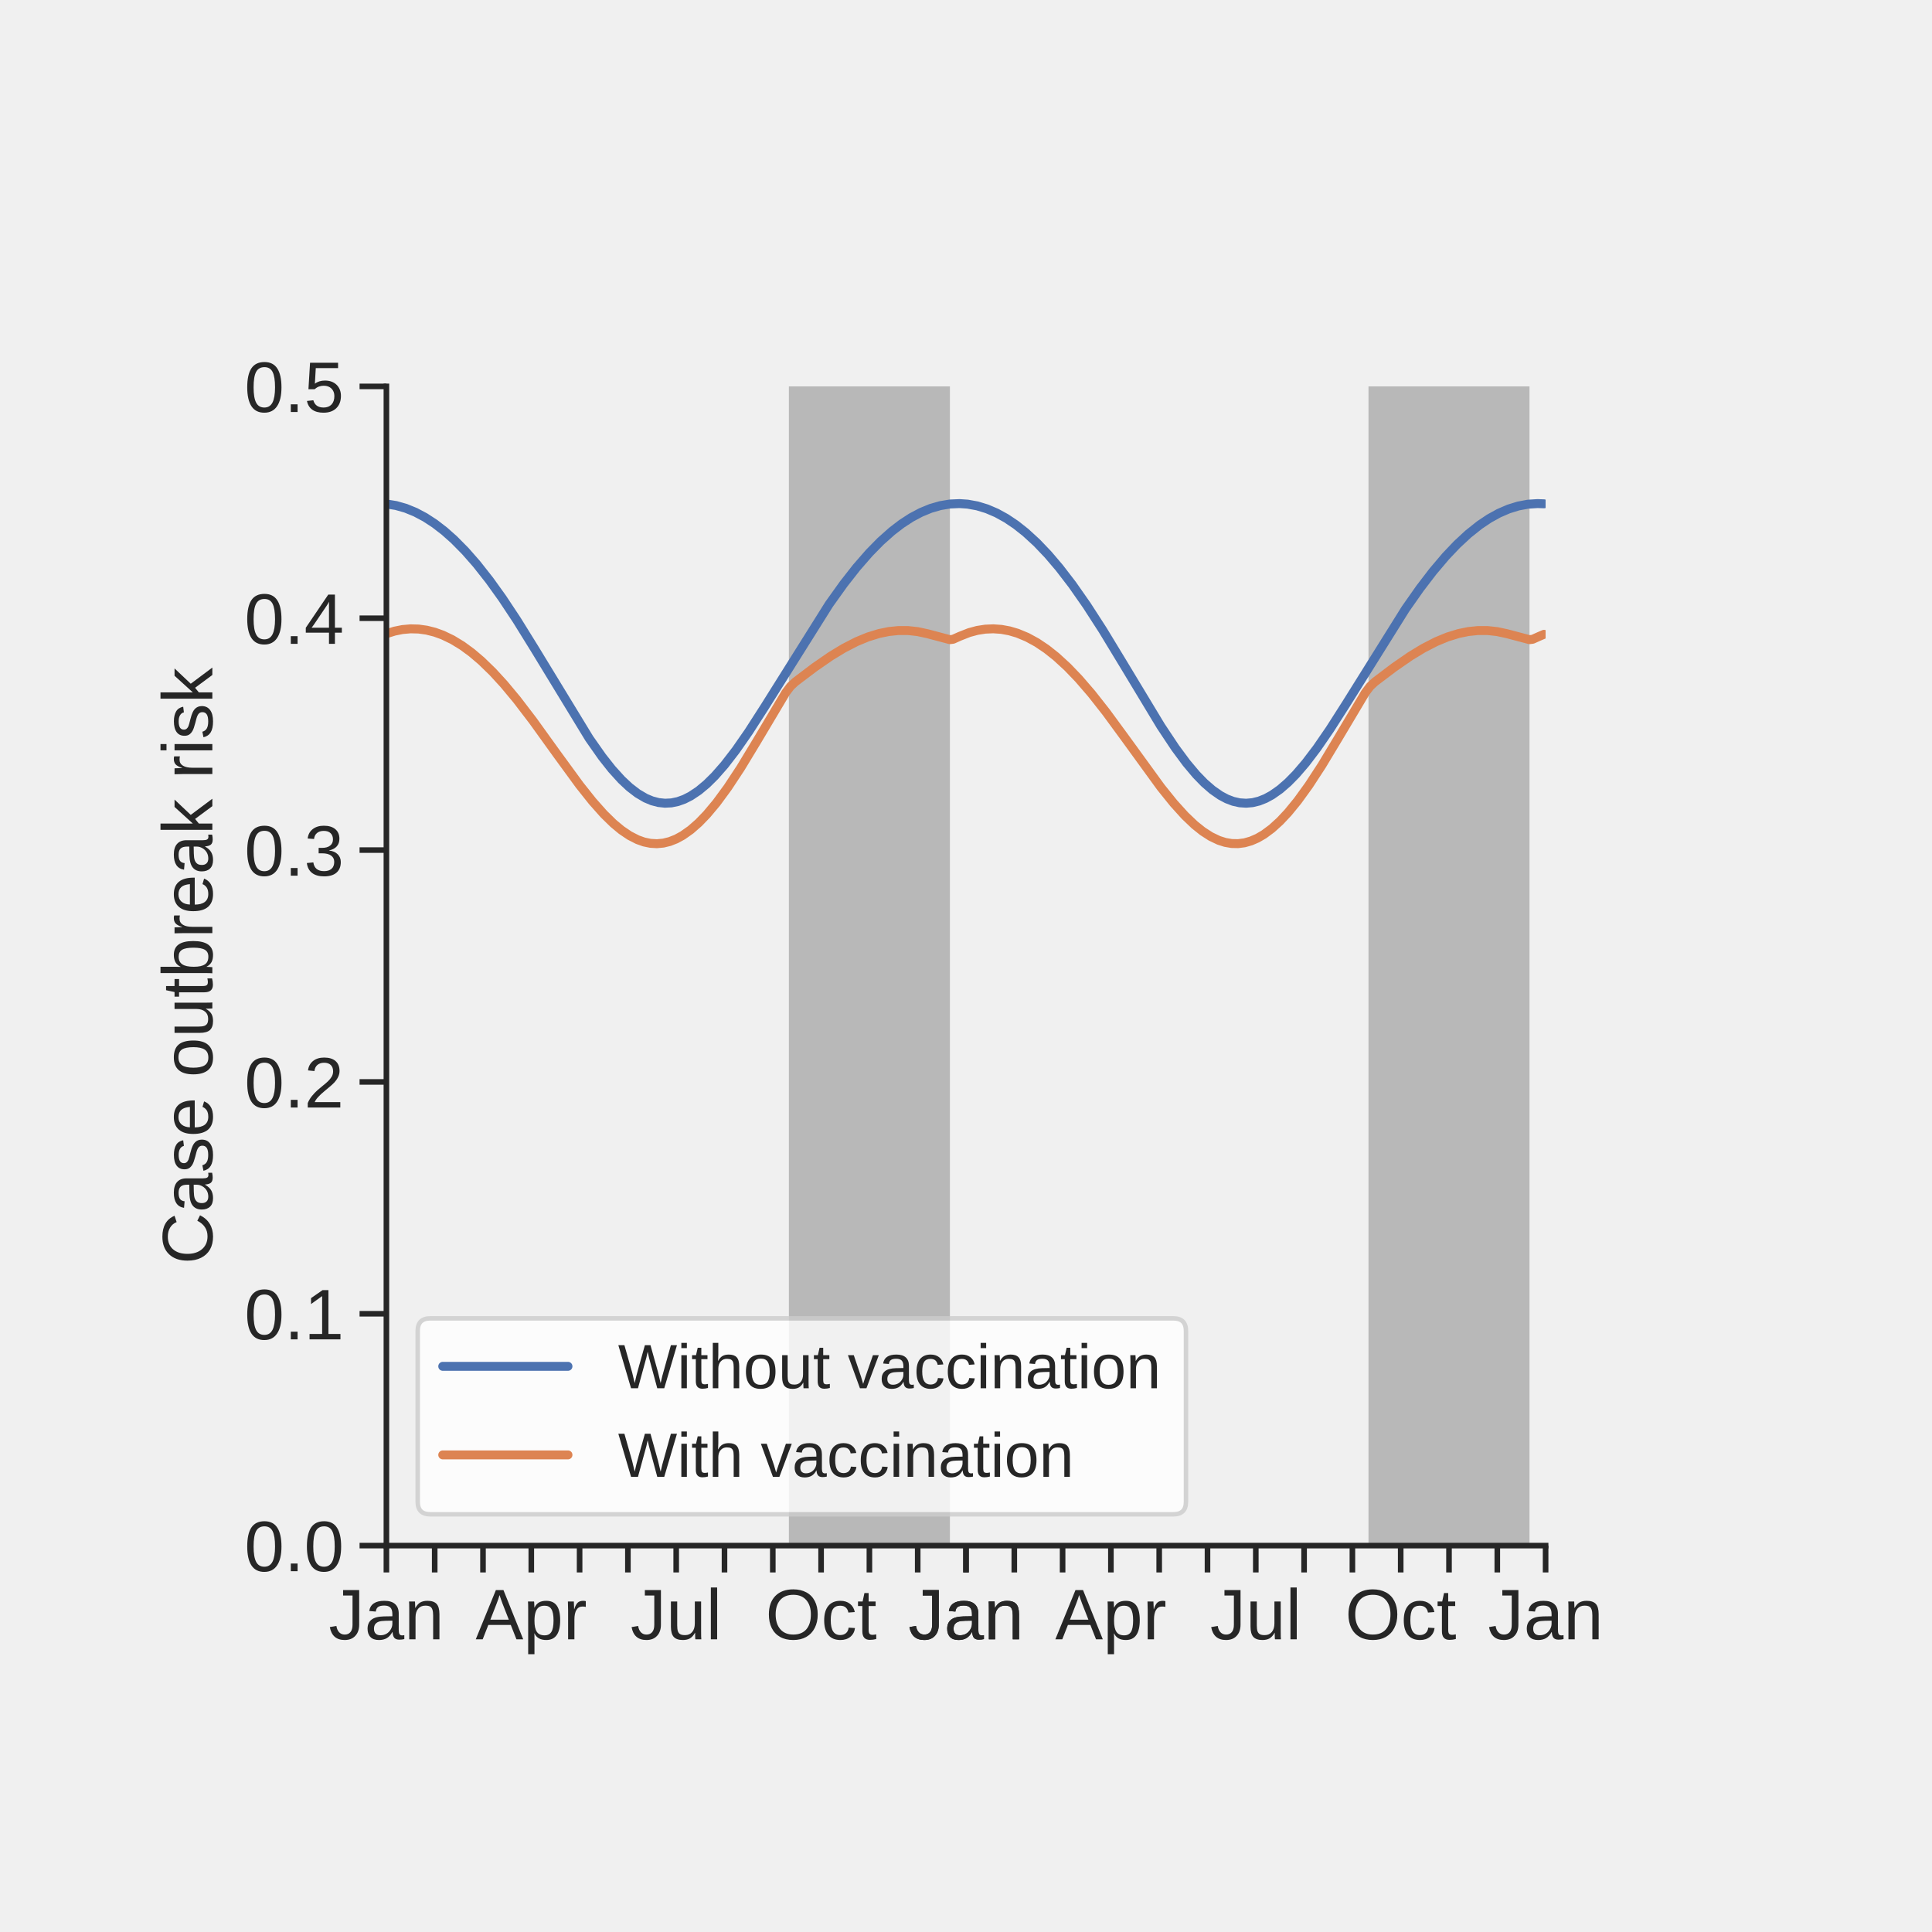
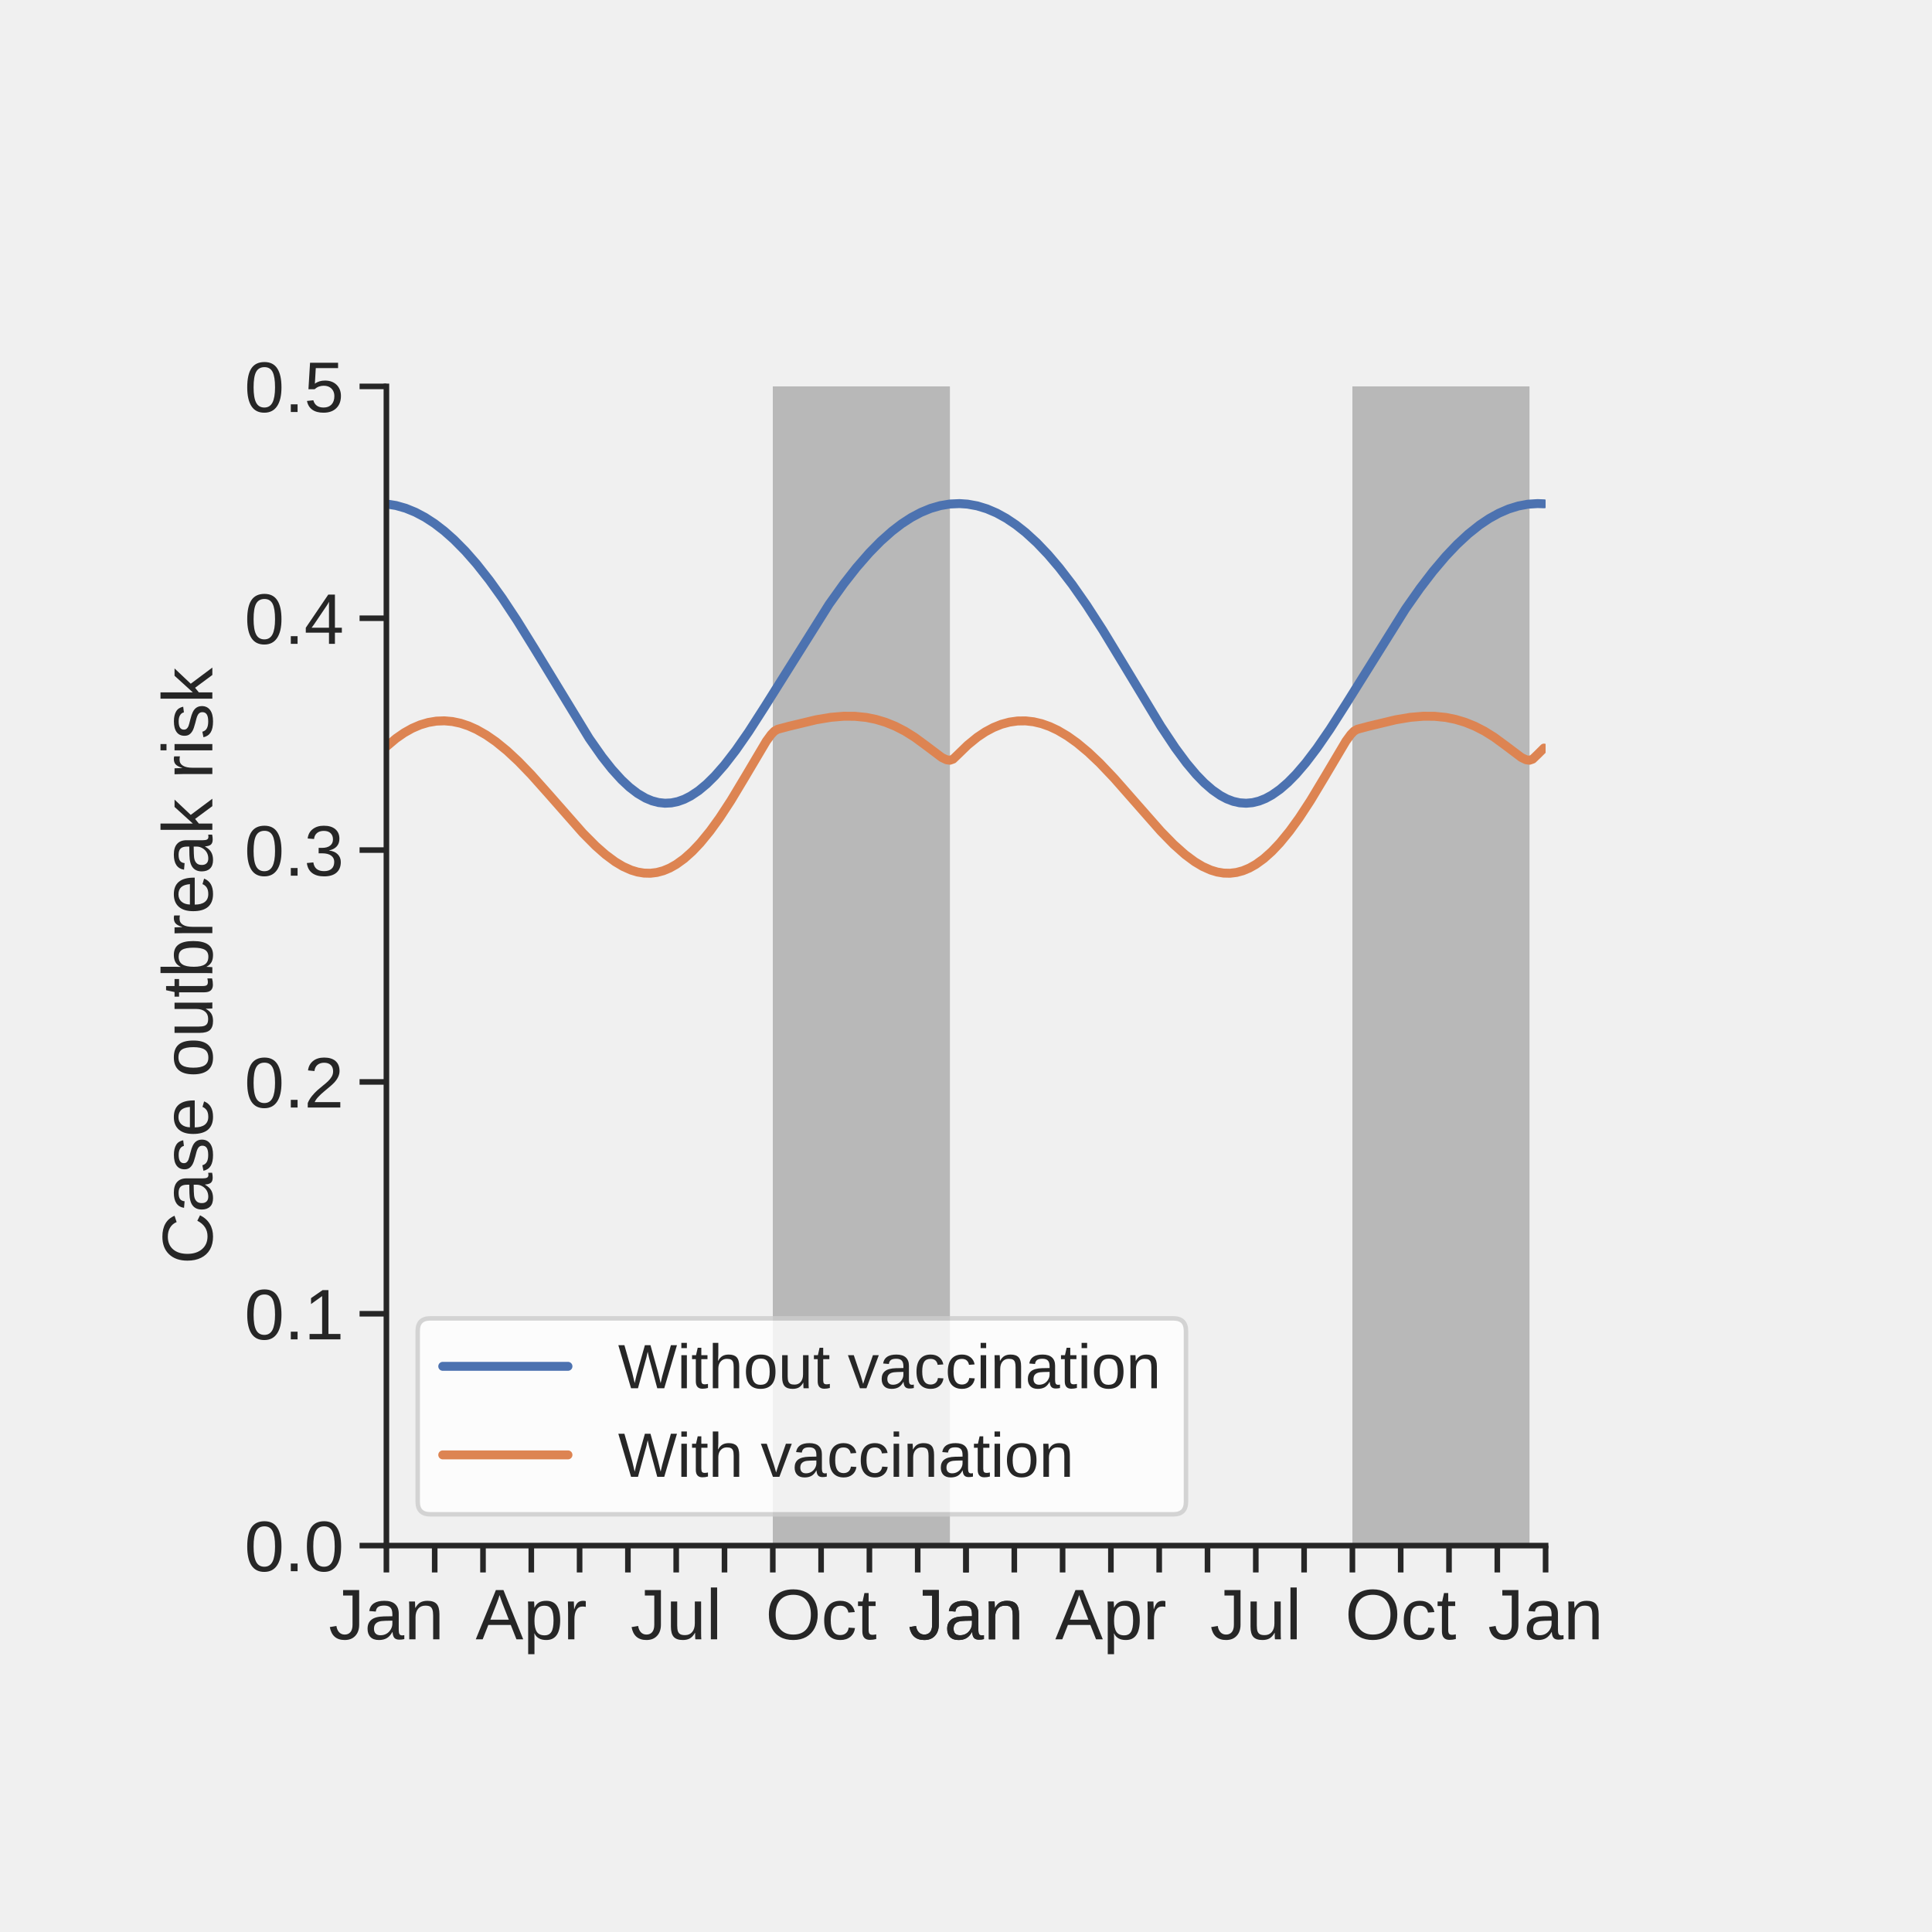
<svg xmlns="http://www.w3.org/2000/svg" xmlns:xlink="http://www.w3.org/1999/xlink" width="432pt" height="432pt" viewBox="0 0 432 432" version="1.1">
  <defs>
    <style type="text/css">*{stroke-linejoin: round; stroke-linecap: butt}</style>
  </defs>
  <g id="figure_1">
    <g id="patch_1">
      <path d="M 0 432  L 432 432  L 432 0  L 0 0  L 0 432  z " style="fill: none" />
    </g>
    <g id="axes_1">
      <g id="patch_2">
        <path d="M 86.4 345.6  L 345.6 345.6  L 345.6 86.4  L 86.4 86.4  L 86.4 345.6  z " style="fill: none" />
      </g>
      <g id="matplotlib.axis_1">
        <g id="xtick_1">
          <g id="line2d_1">
            <defs>
-               <path id="me47739b5cd" d="M 0 0  L 0 6  " style="stroke: #262626; stroke-width: 1.25" />
+               <path id="m8ebf2ae39f" d="M 0 0  L 0 6  " style="stroke: #262626; stroke-width: 1.25" />
            </defs>
            <g>
-               <use xlink:href="#me47739b5cd" x="86.4" y="345.6" style="fill: #262626; stroke: #262626; stroke-width: 1.25" />
+               <use xlink:href="#m8ebf2ae39f" x="86.4" y="345.6" style="fill: #262626; stroke: #262626; stroke-width: 1.25" />
            </g>
          </g>
          <g id="text_1">
            <text style="fill: #262626; font: 16px 'Arial', 'DejaVu Sans', 'Liberation Sans', 'Bitstream Vera Sans', sans-serif; text-anchor: middle" x="86.4" y="366.553" transform="rotate(-0 86.4 366.5525)">Jan</text>
          </g>
        </g>
        <g id="xtick_2">
          <g id="line2d_2">
            <g>
-               <use xlink:href="#me47739b5cd" x="97.2" y="345.6" style="fill: #262626; stroke: #262626; stroke-width: 1.25" />
+               <use xlink:href="#m8ebf2ae39f" x="97.2" y="345.6" style="fill: #262626; stroke: #262626; stroke-width: 1.25" />
            </g>
          </g>
        </g>
        <g id="xtick_3">
          <g id="line2d_3">
            <g>
-               <use xlink:href="#me47739b5cd" x="108" y="345.6" style="fill: #262626; stroke: #262626; stroke-width: 1.25" />
+               <use xlink:href="#m8ebf2ae39f" x="108" y="345.6" style="fill: #262626; stroke: #262626; stroke-width: 1.25" />
            </g>
          </g>
        </g>
        <g id="xtick_4">
          <g id="line2d_4">
            <g>
-               <use xlink:href="#me47739b5cd" x="118.8" y="345.6" style="fill: #262626; stroke: #262626; stroke-width: 1.25" />
+               <use xlink:href="#m8ebf2ae39f" x="118.8" y="345.6" style="fill: #262626; stroke: #262626; stroke-width: 1.25" />
            </g>
          </g>
          <g id="text_2">
            <text style="fill: #262626; font: 16px 'Arial', 'DejaVu Sans', 'Liberation Sans', 'Bitstream Vera Sans', sans-serif; text-anchor: middle" x="118.8" y="366.553" transform="rotate(-0 118.8 366.5525)">Apr</text>
          </g>
        </g>
        <g id="xtick_5">
          <g id="line2d_5">
            <g>
-               <use xlink:href="#me47739b5cd" x="129.6" y="345.6" style="fill: #262626; stroke: #262626; stroke-width: 1.25" />
+               <use xlink:href="#m8ebf2ae39f" x="129.6" y="345.6" style="fill: #262626; stroke: #262626; stroke-width: 1.25" />
            </g>
          </g>
        </g>
        <g id="xtick_6">
          <g id="line2d_6">
            <g>
-               <use xlink:href="#me47739b5cd" x="140.4" y="345.6" style="fill: #262626; stroke: #262626; stroke-width: 1.25" />
+               <use xlink:href="#m8ebf2ae39f" x="140.4" y="345.6" style="fill: #262626; stroke: #262626; stroke-width: 1.25" />
            </g>
          </g>
        </g>
        <g id="xtick_7">
          <g id="line2d_7">
            <g>
-               <use xlink:href="#me47739b5cd" x="151.2" y="345.6" style="fill: #262626; stroke: #262626; stroke-width: 1.25" />
+               <use xlink:href="#m8ebf2ae39f" x="151.2" y="345.6" style="fill: #262626; stroke: #262626; stroke-width: 1.25" />
            </g>
          </g>
          <g id="text_3">
            <text style="fill: #262626; font: 16px 'Arial', 'DejaVu Sans', 'Liberation Sans', 'Bitstream Vera Sans', sans-serif; text-anchor: middle" x="151.2" y="366.553" transform="rotate(-0 151.2 366.5525)">Jul</text>
          </g>
        </g>
        <g id="xtick_8">
          <g id="line2d_8">
            <g>
-               <use xlink:href="#me47739b5cd" x="162" y="345.6" style="fill: #262626; stroke: #262626; stroke-width: 1.25" />
+               <use xlink:href="#m8ebf2ae39f" x="162" y="345.6" style="fill: #262626; stroke: #262626; stroke-width: 1.25" />
            </g>
          </g>
        </g>
        <g id="xtick_9">
          <g id="line2d_9">
            <g>
-               <use xlink:href="#me47739b5cd" x="172.8" y="345.6" style="fill: #262626; stroke: #262626; stroke-width: 1.25" />
+               <use xlink:href="#m8ebf2ae39f" x="172.8" y="345.6" style="fill: #262626; stroke: #262626; stroke-width: 1.25" />
            </g>
          </g>
        </g>
        <g id="xtick_10">
          <g id="line2d_10">
            <g>
-               <use xlink:href="#me47739b5cd" x="183.6" y="345.6" style="fill: #262626; stroke: #262626; stroke-width: 1.25" />
+               <use xlink:href="#m8ebf2ae39f" x="183.6" y="345.6" style="fill: #262626; stroke: #262626; stroke-width: 1.25" />
            </g>
          </g>
          <g id="text_4">
            <text style="fill: #262626; font: 16px 'Arial', 'DejaVu Sans', 'Liberation Sans', 'Bitstream Vera Sans', sans-serif; text-anchor: middle" x="183.6" y="366.553" transform="rotate(-0 183.6 366.5525)">Oct</text>
          </g>
        </g>
        <g id="xtick_11">
          <g id="line2d_11">
            <g>
-               <use xlink:href="#me47739b5cd" x="194.4" y="345.6" style="fill: #262626; stroke: #262626; stroke-width: 1.25" />
+               <use xlink:href="#m8ebf2ae39f" x="194.4" y="345.6" style="fill: #262626; stroke: #262626; stroke-width: 1.25" />
            </g>
          </g>
        </g>
        <g id="xtick_12">
          <g id="line2d_12">
            <g>
-               <use xlink:href="#me47739b5cd" x="205.2" y="345.6" style="fill: #262626; stroke: #262626; stroke-width: 1.25" />
+               <use xlink:href="#m8ebf2ae39f" x="205.2" y="345.6" style="fill: #262626; stroke: #262626; stroke-width: 1.25" />
            </g>
          </g>
        </g>
        <g id="xtick_13">
          <g id="line2d_13">
            <g>
-               <use xlink:href="#me47739b5cd" x="216" y="345.6" style="fill: #262626; stroke: #262626; stroke-width: 1.25" />
+               <use xlink:href="#m8ebf2ae39f" x="216" y="345.6" style="fill: #262626; stroke: #262626; stroke-width: 1.25" />
            </g>
          </g>
          <g id="text_5">
            <text style="fill: #262626; font: 16px 'Arial', 'DejaVu Sans', 'Liberation Sans', 'Bitstream Vera Sans', sans-serif; text-anchor: middle" x="216" y="366.553" transform="rotate(-0 216 366.5525)">Jan</text>
          </g>
        </g>
        <g id="xtick_14">
          <g id="line2d_14">
            <g>
-               <use xlink:href="#me47739b5cd" x="216" y="345.6" style="fill: #262626; stroke: #262626; stroke-width: 1.25" />
+               <use xlink:href="#m8ebf2ae39f" x="216" y="345.6" style="fill: #262626; stroke: #262626; stroke-width: 1.25" />
            </g>
          </g>
          <g id="text_6">
            <text style="fill: #262626; font: 16px 'Arial', 'DejaVu Sans', 'Liberation Sans', 'Bitstream Vera Sans', sans-serif; text-anchor: middle" x="216" y="366.553" transform="rotate(-0 216 366.5525)">Jan</text>
          </g>
        </g>
        <g id="xtick_15">
          <g id="line2d_15">
            <g>
-               <use xlink:href="#me47739b5cd" x="226.8" y="345.6" style="fill: #262626; stroke: #262626; stroke-width: 1.25" />
+               <use xlink:href="#m8ebf2ae39f" x="226.8" y="345.6" style="fill: #262626; stroke: #262626; stroke-width: 1.25" />
            </g>
          </g>
        </g>
        <g id="xtick_16">
          <g id="line2d_16">
            <g>
-               <use xlink:href="#me47739b5cd" x="237.6" y="345.6" style="fill: #262626; stroke: #262626; stroke-width: 1.25" />
+               <use xlink:href="#m8ebf2ae39f" x="237.6" y="345.6" style="fill: #262626; stroke: #262626; stroke-width: 1.25" />
            </g>
          </g>
        </g>
        <g id="xtick_17">
          <g id="line2d_17">
            <g>
-               <use xlink:href="#me47739b5cd" x="248.4" y="345.6" style="fill: #262626; stroke: #262626; stroke-width: 1.25" />
+               <use xlink:href="#m8ebf2ae39f" x="248.4" y="345.6" style="fill: #262626; stroke: #262626; stroke-width: 1.25" />
            </g>
          </g>
          <g id="text_7">
            <text style="fill: #262626; font: 16px 'Arial', 'DejaVu Sans', 'Liberation Sans', 'Bitstream Vera Sans', sans-serif; text-anchor: middle" x="248.4" y="366.553" transform="rotate(-0 248.4 366.5525)">Apr</text>
          </g>
        </g>
        <g id="xtick_18">
          <g id="line2d_18">
            <g>
-               <use xlink:href="#me47739b5cd" x="259.2" y="345.6" style="fill: #262626; stroke: #262626; stroke-width: 1.25" />
+               <use xlink:href="#m8ebf2ae39f" x="259.2" y="345.6" style="fill: #262626; stroke: #262626; stroke-width: 1.25" />
            </g>
          </g>
        </g>
        <g id="xtick_19">
          <g id="line2d_19">
            <g>
-               <use xlink:href="#me47739b5cd" x="270" y="345.6" style="fill: #262626; stroke: #262626; stroke-width: 1.25" />
+               <use xlink:href="#m8ebf2ae39f" x="270" y="345.6" style="fill: #262626; stroke: #262626; stroke-width: 1.25" />
            </g>
          </g>
        </g>
        <g id="xtick_20">
          <g id="line2d_20">
            <g>
-               <use xlink:href="#me47739b5cd" x="280.8" y="345.6" style="fill: #262626; stroke: #262626; stroke-width: 1.25" />
+               <use xlink:href="#m8ebf2ae39f" x="280.8" y="345.6" style="fill: #262626; stroke: #262626; stroke-width: 1.25" />
            </g>
          </g>
          <g id="text_8">
            <text style="fill: #262626; font: 16px 'Arial', 'DejaVu Sans', 'Liberation Sans', 'Bitstream Vera Sans', sans-serif; text-anchor: middle" x="280.8" y="366.553" transform="rotate(-0 280.8 366.5525)">Jul</text>
          </g>
        </g>
        <g id="xtick_21">
          <g id="line2d_21">
            <g>
-               <use xlink:href="#me47739b5cd" x="291.6" y="345.6" style="fill: #262626; stroke: #262626; stroke-width: 1.25" />
+               <use xlink:href="#m8ebf2ae39f" x="291.6" y="345.6" style="fill: #262626; stroke: #262626; stroke-width: 1.25" />
            </g>
          </g>
        </g>
        <g id="xtick_22">
          <g id="line2d_22">
            <g>
-               <use xlink:href="#me47739b5cd" x="302.4" y="345.6" style="fill: #262626; stroke: #262626; stroke-width: 1.25" />
+               <use xlink:href="#m8ebf2ae39f" x="302.4" y="345.6" style="fill: #262626; stroke: #262626; stroke-width: 1.25" />
            </g>
          </g>
        </g>
        <g id="xtick_23">
          <g id="line2d_23">
            <g>
-               <use xlink:href="#me47739b5cd" x="313.2" y="345.6" style="fill: #262626; stroke: #262626; stroke-width: 1.25" />
+               <use xlink:href="#m8ebf2ae39f" x="313.2" y="345.6" style="fill: #262626; stroke: #262626; stroke-width: 1.25" />
            </g>
          </g>
          <g id="text_9">
            <text style="fill: #262626; font: 16px 'Arial', 'DejaVu Sans', 'Liberation Sans', 'Bitstream Vera Sans', sans-serif; text-anchor: middle" x="313.2" y="366.553" transform="rotate(-0 313.2 366.5525)">Oct</text>
          </g>
        </g>
        <g id="xtick_24">
          <g id="line2d_24">
            <g>
-               <use xlink:href="#me47739b5cd" x="324" y="345.6" style="fill: #262626; stroke: #262626; stroke-width: 1.25" />
+               <use xlink:href="#m8ebf2ae39f" x="324" y="345.6" style="fill: #262626; stroke: #262626; stroke-width: 1.25" />
            </g>
          </g>
        </g>
        <g id="xtick_25">
          <g id="line2d_25">
            <g>
-               <use xlink:href="#me47739b5cd" x="334.8" y="345.6" style="fill: #262626; stroke: #262626; stroke-width: 1.25" />
+               <use xlink:href="#m8ebf2ae39f" x="334.8" y="345.6" style="fill: #262626; stroke: #262626; stroke-width: 1.25" />
            </g>
          </g>
        </g>
        <g id="xtick_26">
          <g id="line2d_26">
            <g>
-               <use xlink:href="#me47739b5cd" x="345.6" y="345.6" style="fill: #262626; stroke: #262626; stroke-width: 1.25" />
+               <use xlink:href="#m8ebf2ae39f" x="345.6" y="345.6" style="fill: #262626; stroke: #262626; stroke-width: 1.25" />
            </g>
          </g>
          <g id="text_10">
            <text style="fill: #262626; font: 16px 'Arial', 'DejaVu Sans', 'Liberation Sans', 'Bitstream Vera Sans', sans-serif; text-anchor: middle" x="345.6" y="366.553" transform="rotate(-0 345.6 366.5525)">Jan</text>
          </g>
        </g>
        <g id="text_11">
          <text style="fill: #262626; font: 16px 'Arial', 'DejaVu Sans', 'Liberation Sans', 'Bitstream Vera Sans', sans-serif; text-anchor: middle" x="216" y="385.185" transform="rotate(-0 216 385.185)"> </text>
        </g>
      </g>
      <g id="matplotlib.axis_2">
        <g id="ytick_1">
          <g id="line2d_27">
            <defs>
-               <path id="m5e9c9190c6" d="M 0 0  L -6 0  " style="stroke: #262626; stroke-width: 1.25" />
+               <path id="me0324f82ae" d="M 0 0  L -6 0  " style="stroke: #262626; stroke-width: 1.25" />
            </defs>
            <g>
-               <use xlink:href="#m5e9c9190c6" x="86.4" y="345.6" style="fill: #262626; stroke: #262626; stroke-width: 1.25" />
+               <use xlink:href="#me0324f82ae" x="86.4" y="345.6" style="fill: #262626; stroke: #262626; stroke-width: 1.25" />
            </g>
          </g>
          <g id="text_12">
            <text style="fill: #262626; font: 16px 'Arial', 'DejaVu Sans', 'Liberation Sans', 'Bitstream Vera Sans', sans-serif; text-anchor: end" x="76.9" y="351.326" transform="rotate(-0 76.9 351.3263)">0.0</text>
          </g>
        </g>
        <g id="ytick_2">
          <g id="line2d_28">
            <g>
-               <use xlink:href="#m5e9c9190c6" x="86.4" y="293.76" style="fill: #262626; stroke: #262626; stroke-width: 1.25" />
+               <use xlink:href="#me0324f82ae" x="86.4" y="293.76" style="fill: #262626; stroke: #262626; stroke-width: 1.25" />
            </g>
          </g>
          <g id="text_13">
            <text style="fill: #262626; font: 16px 'Arial', 'DejaVu Sans', 'Liberation Sans', 'Bitstream Vera Sans', sans-serif; text-anchor: end" x="76.9" y="299.486" transform="rotate(-0 76.9 299.4862)">0.1</text>
          </g>
        </g>
        <g id="ytick_3">
          <g id="line2d_29">
            <g>
-               <use xlink:href="#m5e9c9190c6" x="86.4" y="241.92" style="fill: #262626; stroke: #262626; stroke-width: 1.25" />
+               <use xlink:href="#me0324f82ae" x="86.4" y="241.92" style="fill: #262626; stroke: #262626; stroke-width: 1.25" />
            </g>
          </g>
          <g id="text_14">
            <text style="fill: #262626; font: 16px 'Arial', 'DejaVu Sans', 'Liberation Sans', 'Bitstream Vera Sans', sans-serif; text-anchor: end" x="76.9" y="247.646" transform="rotate(-0 76.9 247.6463)">0.2</text>
          </g>
        </g>
        <g id="ytick_4">
          <g id="line2d_30">
            <g>
-               <use xlink:href="#m5e9c9190c6" x="86.4" y="190.08" style="fill: #262626; stroke: #262626; stroke-width: 1.25" />
+               <use xlink:href="#me0324f82ae" x="86.4" y="190.08" style="fill: #262626; stroke: #262626; stroke-width: 1.25" />
            </g>
          </g>
          <g id="text_15">
            <text style="fill: #262626; font: 16px 'Arial', 'DejaVu Sans', 'Liberation Sans', 'Bitstream Vera Sans', sans-serif; text-anchor: end" x="76.9" y="195.806" transform="rotate(-0 76.9 195.8063)">0.3</text>
          </g>
        </g>
        <g id="ytick_5">
          <g id="line2d_31">
            <g>
-               <use xlink:href="#m5e9c9190c6" x="86.4" y="138.24" style="fill: #262626; stroke: #262626; stroke-width: 1.25" />
+               <use xlink:href="#me0324f82ae" x="86.4" y="138.24" style="fill: #262626; stroke: #262626; stroke-width: 1.25" />
            </g>
          </g>
          <g id="text_16">
            <text style="fill: #262626; font: 16px 'Arial', 'DejaVu Sans', 'Liberation Sans', 'Bitstream Vera Sans', sans-serif; text-anchor: end" x="76.9" y="143.966" transform="rotate(-0 76.9 143.9663)">0.4</text>
          </g>
        </g>
        <g id="ytick_6">
          <g id="line2d_32">
            <g>
-               <use xlink:href="#m5e9c9190c6" x="86.4" y="86.4" style="fill: #262626; stroke: #262626; stroke-width: 1.25" />
+               <use xlink:href="#me0324f82ae" x="86.4" y="86.4" style="fill: #262626; stroke: #262626; stroke-width: 1.25" />
            </g>
          </g>
          <g id="text_17">
            <text style="fill: #262626; font: 16px 'Arial', 'DejaVu Sans', 'Liberation Sans', 'Bitstream Vera Sans', sans-serif; text-anchor: end" x="76.9" y="92.126" transform="rotate(-0 76.9 92.12625)">0.5</text>
          </g>
        </g>
        <g id="text_18">
          <text style="fill: #262626; font: 16px 'Arial', 'DejaVu Sans', 'Liberation Sans', 'Bitstream Vera Sans', sans-serif; text-anchor: middle" x="47.48" y="216" transform="rotate(-90 47.48 216)">Case outbreak risk</text>
        </g>
      </g>
      <g id="PolyCollection_1">
        <defs>
-           <path id="m529c67238a" d="M 212.4 -86.4  L 176.4 -86.4  L 176.4 -345.6  L 212.4 -345.6  L 212.4 -345.6  L 212.4 -86.4  z " />
+           <path id="mb822ed7518" d="M 212.4 -86.4  L 172.8 -86.4  L 172.8 -345.6  L 212.4 -345.6  L 212.4 -345.6  L 212.4 -86.4  z " />
        </defs>
-         <g clip-path="url(#p5131454b35)">
-           <use xlink:href="#m529c67238a" x="0" y="432" style="fill: #808080; fill-opacity: 0.5" />
+         <g clip-path="url(#p428953d87d)">
+           <use xlink:href="#mb822ed7518" x="0" y="432" style="fill: #808080; fill-opacity: 0.5" />
        </g>
      </g>
      <g id="PolyCollection_2">
        <defs>
-           <path id="m78f6a66137" d="M 342 -86.4  L 306 -86.4  L 306 -345.6  L 342 -345.6  L 342 -345.6  L 342 -86.4  z " />
+           <path id="md5c0e80ac1" d="M 342 -86.4  L 302.4 -86.4  L 302.4 -345.6  L 342 -345.6  L 342 -345.6  L 342 -86.4  z " />
        </defs>
-         <g clip-path="url(#p5131454b35)">
-           <use xlink:href="#m78f6a66137" x="0" y="432" style="fill: #808080; fill-opacity: 0.5" />
+         <g clip-path="url(#p428953d87d)">
+           <use xlink:href="#md5c0e80ac1" x="0" y="432" style="fill: #808080; fill-opacity: 0.5" />
        </g>
      </g>
      <g id="line2d_33">
-         <path d="M 86.4 112.687  L 88.56 113.036  L 90.72 113.651  L 92.88 114.533  L 95.04 115.678  L 97.2 117.085  L 99.36 118.751  L 101.52 120.669  L 104.04 123.219  L 106.56 126.091  L 109.44 129.744  L 112.32 133.758  L 115.56 138.648  L 119.52 145.034  L 131.76 165.124  L 134.64 169.223  L 136.8 171.961  L 138.96 174.347  L 140.76 176.032  L 142.56 177.412  L 144.36 178.469  L 145.8 179.07  L 147.24 179.449  L 148.68 179.602  L 150.12 179.529  L 151.56 179.232  L 153 178.715  L 154.44 177.985  L 156.24 176.784  L 158.04 175.282  L 159.84 173.502  L 162 171.039  L 164.52 167.775  L 167.4 163.636  L 171 158.032  L 185.4 135.1  L 188.64 130.572  L 191.52 126.897  L 194.4 123.593  L 196.92 121.029  L 199.44 118.787  L 201.6 117.13  L 203.76 115.725  L 205.92 114.577  L 208.08 113.687  L 210.24 113.061  L 212.4 112.699  L 214.56 112.603  L 216.36 112.727  L 218.52 113.12  L 220.68 113.78  L 222.84 114.705  L 225 115.895  L 227.16 117.345  L 229.32 119.053  L 231.84 121.364  L 234.36 124.007  L 236.88 126.968  L 239.76 130.715  L 243 135.348  L 246.6 140.926  L 251.28 148.64  L 259.56 162.357  L 262.8 167.231  L 265.32 170.633  L 267.48 173.201  L 269.28 175.056  L 271.08 176.621  L 272.88 177.875  L 274.32 178.64  L 275.76 179.186  L 277.2 179.508  L 278.64 179.605  L 280.08 179.476  L 281.52 179.124  L 282.96 178.553  L 284.4 177.77  L 286.2 176.507  L 288 174.947  L 289.8 173.115  L 291.96 170.596  L 294.48 167.279  L 297.36 163.093  L 300.96 157.454  L 314.28 136.156  L 317.52 131.544  L 320.4 127.783  L 323.28 124.382  L 325.8 121.729  L 328.32 119.394  L 330.84 117.389  L 333 115.942  L 335.16 114.75  L 337.32 113.817  L 339.48 113.147  L 341.64 112.741  L 343.8 112.601  L 345.24 112.655  L 345.24 112.655  " clip-path="url(#p5131454b35)" style="fill: none; stroke: #4c72b0; stroke-width: 2; stroke-linecap: round" />
+         <path d="M 86.4 112.687  L 88.56 113.036  L 90.72 113.651  L 92.88 114.533  L 95.04 115.678  L 97.2 117.085  L 99.36 118.751  L 101.52 120.669  L 104.04 123.219  L 106.56 126.091  L 109.44 129.744  L 112.32 133.758  L 115.56 138.648  L 119.52 145.034  L 131.76 165.124  L 134.64 169.223  L 136.8 171.961  L 138.96 174.347  L 140.76 176.032  L 142.56 177.412  L 144.36 178.469  L 145.8 179.07  L 147.24 179.449  L 148.68 179.602  L 150.12 179.529  L 151.56 179.232  L 153 178.715  L 154.44 177.985  L 156.24 176.784  L 158.04 175.282  L 159.84 173.502  L 162 171.039  L 164.52 167.775  L 167.4 163.636  L 171 158.032  L 185.4 135.1  L 188.64 130.572  L 191.52 126.897  L 194.4 123.593  L 196.92 121.029  L 199.44 118.787  L 201.6 117.13  L 203.76 115.725  L 205.92 114.577  L 208.08 113.687  L 210.24 113.061  L 212.4 112.699  L 214.56 112.603  L 216.36 112.727  L 218.52 113.12  L 220.68 113.78  L 222.84 114.705  L 225 115.895  L 227.16 117.345  L 229.32 119.053  L 231.84 121.364  L 234.36 124.007  L 236.88 126.968  L 239.76 130.715  L 243 135.348  L 246.6 140.926  L 251.28 148.64  L 259.56 162.357  L 262.8 167.231  L 265.32 170.633  L 267.48 173.201  L 269.28 175.056  L 271.08 176.621  L 272.88 177.875  L 274.32 178.64  L 275.76 179.186  L 277.2 179.508  L 278.64 179.605  L 280.08 179.476  L 281.52 179.124  L 282.96 178.553  L 284.4 177.77  L 286.2 176.507  L 288 174.947  L 289.8 173.115  L 291.96 170.596  L 294.48 167.279  L 297.36 163.093  L 300.96 157.454  L 314.28 136.156  L 317.52 131.544  L 320.4 127.783  L 323.28 124.382  L 325.8 121.729  L 328.32 119.394  L 330.84 117.389  L 333 115.942  L 335.16 114.75  L 337.32 113.817  L 339.48 113.147  L 341.64 112.741  L 343.8 112.601  L 345.24 112.655  L 345.24 112.655  " clip-path="url(#p428953d87d)" style="fill: none; stroke: #4c72b0; stroke-width: 2; stroke-linecap: round" />
      </g>
      <g id="line2d_34">
-         <path d="M 86.4 141.696  L 88.2 141.129  L 90 140.767  L 91.8 140.609  L 93.6 140.656  L 95.4 140.906  L 97.2 141.357  L 99 142.008  L 101.16 143.048  L 103.32 144.363  L 105.48 145.945  L 107.64 147.783  L 110.16 150.231  L 112.68 152.979  L 115.56 156.439  L 119.16 161.147  L 124.56 168.649  L 129.6 175.552  L 132.48 179.175  L 135 182.013  L 137.16 184.126  L 138.96 185.618  L 140.76 186.837  L 142.56 187.759  L 144 188.27  L 145.44 188.57  L 146.88 188.655  L 148.32 188.521  L 149.76 188.168  L 151.2 187.598  L 152.64 186.814  L 154.44 185.544  L 156.24 183.967  L 158.04 182.103  L 160.2 179.522  L 162.72 176.094  L 165.6 171.728  L 169.2 165.788  L 175.68 154.902  L 176.76 153.467  L 177.84 152.463  L 182.16 149.196  L 185.76 146.71  L 188.64 144.96  L 191.52 143.479  L 194.04 142.437  L 196.56 141.658  L 198.72 141.215  L 200.88 140.991  L 203.04 140.994  L 205.2 141.231  L 207.36 141.697  L 212.4 143.032  L 213.12 142.941  L 214.56 142.295  L 216.72 141.444  L 218.52 140.959  L 220.32 140.679  L 222.12 140.603  L 223.92 140.732  L 225.72 141.062  L 227.52 141.594  L 229.68 142.493  L 231.84 143.671  L 234 145.121  L 236.16 146.833  L 238.68 149.143  L 241.2 151.766  L 244.08 155.105  L 247.32 159.222  L 251.64 165.116  L 259.56 176.023  L 262.44 179.602  L 264.96 182.388  L 267.12 184.445  L 268.92 185.885  L 270.72 187.046  L 272.52 187.906  L 273.96 188.365  L 275.4 188.611  L 276.84 188.642  L 278.28 188.453  L 279.72 188.045  L 281.16 187.422  L 282.6 186.586  L 284.4 185.253  L 286.2 183.617  L 288 181.698  L 290.16 179.058  L 292.68 175.572  L 295.56 171.155  L 299.16 165.174  L 305.28 154.902  L 306.36 153.467  L 307.44 152.463  L 311.76 149.196  L 315.36 146.71  L 318.24 144.96  L 321.12 143.479  L 323.64 142.437  L 326.16 141.658  L 328.32 141.215  L 330.48 140.991  L 332.64 140.994  L 334.8 141.231  L 336.96 141.697  L 342 143.032  L 342.72 142.941  L 344.16 142.295  L 345.24 141.834  L 345.24 141.834  " clip-path="url(#p5131454b35)" style="fill: none; stroke: #dd8452; stroke-width: 2; stroke-linecap: round" />
+         <path d="M 86.4 166.935  L 88.56 165.116  L 90.36 163.865  L 92.16 162.854  L 93.96 162.082  L 95.76 161.547  L 97.56 161.247  L 99.36 161.178  L 101.16 161.336  L 102.96 161.716  L 104.76 162.312  L 106.56 163.116  L 108.72 164.344  L 110.88 165.84  L 113.4 167.895  L 115.92 170.244  L 118.8 173.223  L 122.76 177.666  L 130.32 186.256  L 133.2 189.158  L 135.36 191.063  L 137.52 192.672  L 139.32 193.748  L 141.12 194.553  L 142.56 194.988  L 144 195.226  L 145.44 195.26  L 146.88 195.085  L 148.32 194.698  L 149.76 194.099  L 151.2 193.289  L 153 191.988  L 154.8 190.378  L 156.6 188.476  L 158.76 185.838  L 160.92 182.854  L 163.44 179.001  L 166.68 173.606  L 171.36 165.713  L 172.44 164.234  L 173.16 163.49  L 173.88 163.073  L 176.4 162.402  L 182.52 160.936  L 185.76 160.395  L 188.64 160.151  L 191.16 160.164  L 193.68 160.419  L 195.84 160.853  L 198 161.499  L 200.16 162.371  L 202.32 163.479  L 204.48 164.826  L 207 166.671  L 210.6 169.386  L 211.68 169.896  L 212.4 169.99  L 213.12 169.741  L 214.2 168.707  L 216.36 166.608  L 218.52 164.847  L 220.32 163.644  L 222.12 162.681  L 223.92 161.956  L 225.72 161.469  L 227.52 161.215  L 229.32 161.191  L 231.12 161.394  L 232.92 161.818  L 234.72 162.456  L 236.52 163.301  L 238.68 164.575  L 240.84 166.114  L 243.36 168.214  L 245.88 170.601  L 249.12 174.007  L 253.44 178.916  L 259.56 185.87  L 262.44 188.815  L 264.96 191.063  L 267.12 192.672  L 268.92 193.748  L 270.72 194.553  L 272.16 194.988  L 273.6 195.226  L 275.04 195.26  L 276.48 195.085  L 277.92 194.698  L 279.36 194.099  L 280.8 193.289  L 282.6 191.988  L 284.4 190.378  L 286.2 188.476  L 288.36 185.838  L 290.52 182.854  L 293.04 179.001  L 296.28 173.606  L 300.96 165.713  L 302.04 164.234  L 302.76 163.49  L 303.48 163.073  L 306 162.402  L 312.12 160.936  L 315.36 160.395  L 318.24 160.151  L 320.76 160.164  L 323.28 160.419  L 325.44 160.853  L 327.6 161.499  L 329.76 162.371  L 331.92 163.479  L 334.08 164.826  L 336.6 166.671  L 340.2 169.386  L 341.28 169.896  L 342 169.99  L 342.72 169.741  L 343.8 168.707  L 345.24 167.272  L 345.24 167.272  " clip-path="url(#p428953d87d)" style="fill: none; stroke: #dd8452; stroke-width: 2; stroke-linecap: round" />
      </g>
      <g id="patch_3">
        <path d="M 86.4 345.6  L 86.4 86.4  " style="fill: none; stroke: #262626; stroke-width: 1.25; stroke-linejoin: miter; stroke-linecap: square" />
      </g>
      <g id="patch_4">
        <path d="M 86.4 345.6  L 345.6 345.6  " style="fill: none; stroke: #262626; stroke-width: 1.25; stroke-linejoin: miter; stroke-linecap: square" />
      </g>
      <g id="legend_1">
        <g id="patch_5">
          <path d="M 96.2 338.6  L 262.387 338.6  Q 265.187 338.6 265.187 335.8  L 265.187 297.593  Q 265.187 294.793 262.387 294.793  L 96.2 294.793  Q 93.4 294.793 93.4 297.593  L 93.4 335.8  Q 93.4 338.6 96.2 338.6  z " style="fill: #ffffff; opacity: 0.8; stroke: #cccccc; stroke-linejoin: miter" />
        </g>
        <g id="line2d_35">
          <path d="M 99 305.514  L 113 305.514  L 127 305.514  " style="fill: none; stroke: #4c72b0; stroke-width: 2; stroke-linecap: round" />
        </g>
        <g id="text_19">
          <text style="fill: #262626; font: 14px 'Arial', 'DejaVu Sans', 'Liberation Sans', 'Bitstream Vera Sans', sans-serif; text-anchor: start" x="138.2" y="310.414" transform="rotate(-0 138.2 310.4141)">Without vaccination</text>
        </g>
        <g id="line2d_36">
          <path d="M 99 325.317  L 113 325.317  L 127 325.317  " style="fill: none; stroke: #dd8452; stroke-width: 2; stroke-linecap: round" />
        </g>
        <g id="text_20">
          <text style="fill: #262626; font: 14px 'Arial', 'DejaVu Sans', 'Liberation Sans', 'Bitstream Vera Sans', sans-serif; text-anchor: start" x="138.2" y="330.217" transform="rotate(-0 138.2 330.2175)">With vaccination</text>
        </g>
      </g>
    </g>
  </g>
  <defs>
-     <clipPath id="p5131454b35">
+     <clipPath id="p428953d87d">
      <rect x="86.4" y="86.4" width="259.2" height="259.2" />
    </clipPath>
  </defs>
</svg>
